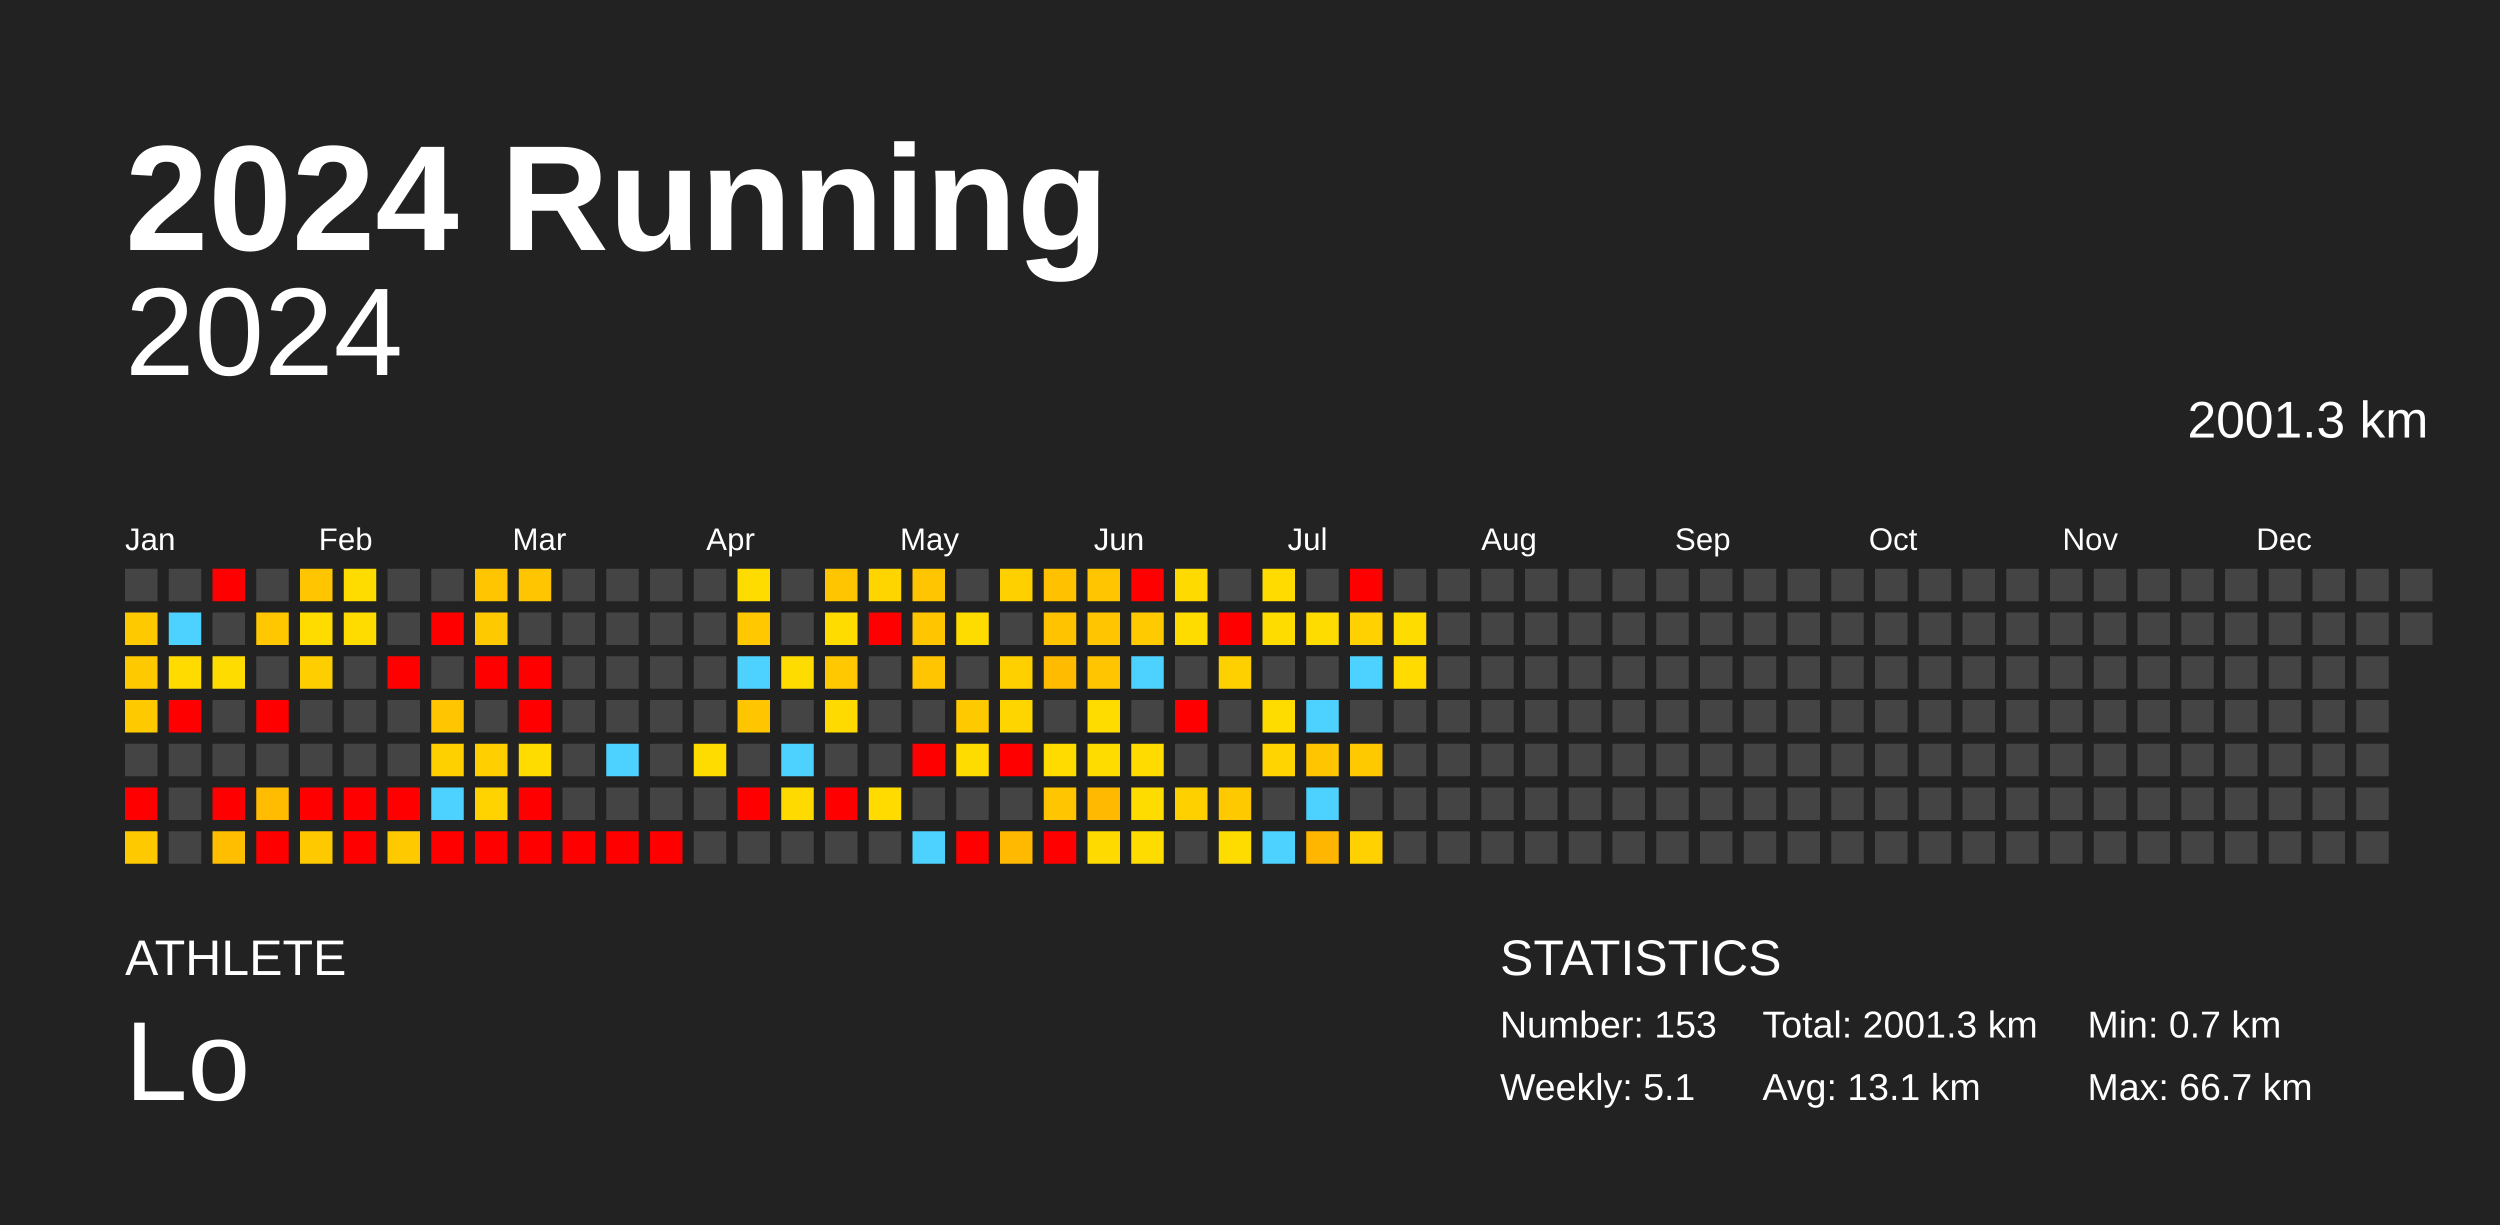
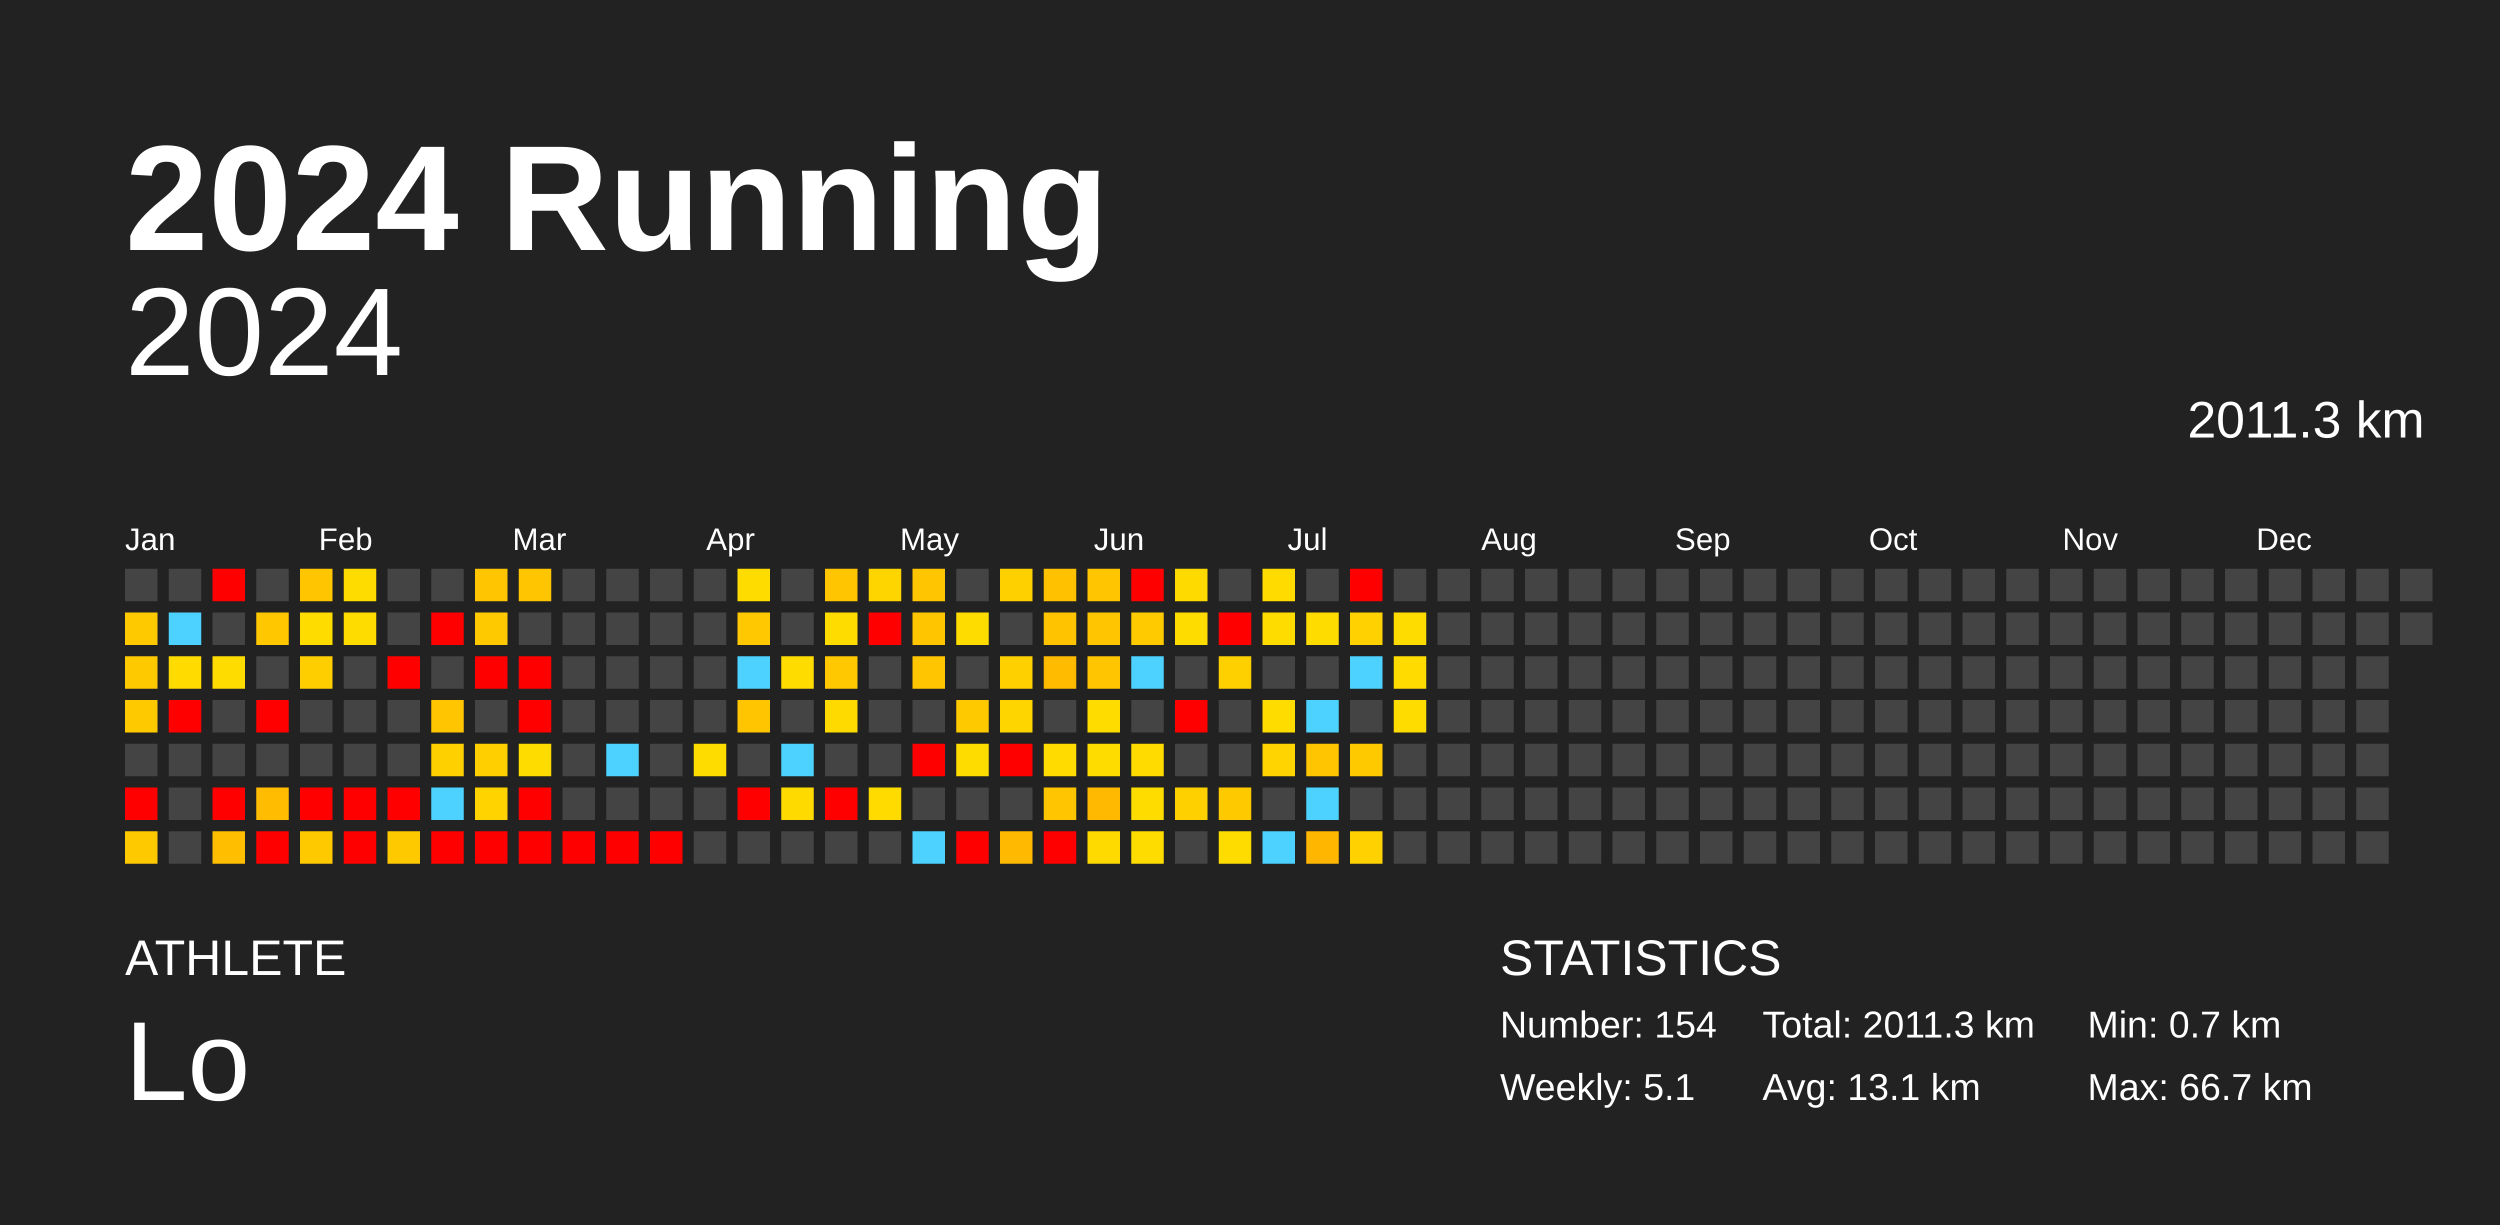
<svg xmlns="http://www.w3.org/2000/svg" baseProfile="full" height="98mm" version="1.1" viewBox="0,0,200,98" width="200mm">
  <defs />
  <rect fill="#222222" height="98" width="200" x="0" y="0" />
  <text fill="#FFFFFF" style="font-size:12px; font-family:Arial; font-weight:bold;" x="10" y="20">2024 Running</text>
  <text fill="#FFFFFF" style="font-size:4px; font-family:Arial" x="10" y="78">ATHLETE</text>
  <text fill="#FFFFFF" style="font-size:9px; font-family:Arial" x="10" y="88">Lo</text>
  <text fill="#FFFFFF" style="font-size:4px; font-family:Arial" x="120" y="78">STATISTICS</text>
-   <text fill="#FFFFFF" style="font-size:3px; font-family:Arial" x="120" y="83">Number: 153</text>
+   <text fill="#FFFFFF" style="font-size:3px; font-family:Arial" x="120" y="83">Number: 154</text>
  <text fill="#FFFFFF" style="font-size:3px; font-family:Arial" x="120" y="88">Weekly: 5.1</text>
-   <text fill="#FFFFFF" style="font-size:3px; font-family:Arial" x="141" y="83">Total: 2001.3 km</text>
+   <text fill="#FFFFFF" style="font-size:3px; font-family:Arial" x="141" y="83">Total: 2011.3 km</text>
  <text fill="#FFFFFF" style="font-size:3px; font-family:Arial" x="141" y="88">Avg: 13.1 km</text>
  <text fill="#FFFFFF" style="font-size:3px; font-family:Arial" x="167" y="83">Min: 0.7 km</text>
  <text fill="#FFFFFF" style="font-size:3px; font-family:Arial" x="167" y="88">Max: 66.7 km</text>
  <text alignment-baseline="hanging" fill="#FFFFFF" style="font-size:10.0px; font-family:Arial;" x="10" y="30">2024</text>
-   <text alignment-baseline="hanging" fill="#FFFFFF" style="font-size:4.125px; font-family:Arial;" x="175" y="35">2001.3 km</text>
+   <text alignment-baseline="hanging" fill="#FFFFFF" style="font-size:4.125px; font-family:Arial;" x="175" y="35">2011.3 km</text>
  <text fill="#FFFFFF" style="font-size:2.5px; font-family:Arial" x="10.0" y="44">Jan</text>
  <text fill="#FFFFFF" style="font-size:2.5px; font-family:Arial" x="25.5" y="44">Feb</text>
  <text fill="#FFFFFF" style="font-size:2.5px; font-family:Arial" x="41.0" y="44">Mar</text>
  <text fill="#FFFFFF" style="font-size:2.5px; font-family:Arial" x="56.5" y="44">Apr</text>
  <text fill="#FFFFFF" style="font-size:2.5px; font-family:Arial" x="72.0" y="44">May</text>
  <text fill="#FFFFFF" style="font-size:2.5px; font-family:Arial" x="87.5" y="44">Jun</text>
  <text fill="#FFFFFF" style="font-size:2.5px; font-family:Arial" x="103.0" y="44">Jul</text>
  <text fill="#FFFFFF" style="font-size:2.5px; font-family:Arial" x="118.5" y="44">Aug</text>
  <text fill="#FFFFFF" style="font-size:2.5px; font-family:Arial" x="134.0" y="44">Sep</text>
  <text fill="#FFFFFF" style="font-size:2.5px; font-family:Arial" x="149.5" y="44">Oct</text>
  <text fill="#FFFFFF" style="font-size:2.5px; font-family:Arial" x="165.0" y="44">Nov</text>
  <text fill="#FFFFFF" style="font-size:2.5px; font-family:Arial" x="180.5" y="44">Dec</text>
  <rect fill="#444444" height="2.6" width="2.6" x="10.0" y="45.5" />
  <rect fill="#ffc900" height="2.6" width="2.6" x="10.0" y="49.0" />
  <rect fill="#ffc900" height="2.6" width="2.6" x="10.0" y="52.5" />
  <rect fill="#ffc900" height="2.6" width="2.6" x="10.0" y="56.0" />
  <rect fill="#444444" height="2.6" width="2.6" x="10.0" y="59.5" />
  <rect fill="red" height="2.6" width="2.6" x="10.0" y="63.0" />
  <rect fill="#ffc900" height="2.6" width="2.6" x="10.0" y="66.5" />
  <rect fill="#444444" height="2.6" width="2.6" x="13.5" y="45.5" />
  <rect fill="#4dd2ff" height="2.6" width="2.6" x="13.5" y="49.0" />
  <rect fill="#ffdb00" height="2.6" width="2.6" x="13.5" y="52.5" />
  <rect fill="red" height="2.6" width="2.6" x="13.5" y="56.0" />
  <rect fill="#444444" height="2.6" width="2.6" x="13.5" y="59.5" />
  <rect fill="#444444" height="2.6" width="2.6" x="13.5" y="63.0" />
  <rect fill="#444444" height="2.6" width="2.6" x="13.5" y="66.5" />
  <rect fill="red" height="2.6" width="2.6" x="17.0" y="45.5" />
  <rect fill="#444444" height="2.6" width="2.6" x="17.0" y="49.0" />
  <rect fill="#ffdc00" height="2.6" width="2.6" x="17.0" y="52.5" />
  <rect fill="#444444" height="2.6" width="2.6" x="17.0" y="56.0" />
  <rect fill="#444444" height="2.6" width="2.6" x="17.0" y="59.5" />
  <rect fill="red" height="2.6" width="2.6" x="17.0" y="63.0" />
  <rect fill="#ffbe00" height="2.6" width="2.6" x="17.0" y="66.5" />
  <rect fill="#444444" height="2.6" width="2.6" x="20.5" y="45.5" />
  <rect fill="#ffc700" height="2.6" width="2.6" x="20.5" y="49.0" />
  <rect fill="#444444" height="2.6" width="2.6" x="20.5" y="52.5" />
  <rect fill="red" height="2.6" width="2.6" x="20.5" y="56.0" />
  <rect fill="#444444" height="2.6" width="2.6" x="20.5" y="59.5" />
  <rect fill="#ffbc00" height="2.6" width="2.6" x="20.5" y="63.0" />
  <rect fill="red" height="2.6" width="2.6" x="20.5" y="66.5" />
  <rect fill="#ffc500" height="2.6" width="2.6" x="24.0" y="45.5" />
  <rect fill="#ffdc00" height="2.6" width="2.6" x="24.0" y="49.0" />
  <rect fill="#ffce00" height="2.6" width="2.6" x="24.0" y="52.5" />
  <rect fill="#444444" height="2.6" width="2.6" x="24.0" y="56.0" />
  <rect fill="#444444" height="2.6" width="2.6" x="24.0" y="59.5" />
  <rect fill="red" height="2.6" width="2.6" x="24.0" y="63.0" />
  <rect fill="#ffc900" height="2.6" width="2.6" x="24.0" y="66.5" />
  <rect fill="#ffdc00" height="2.6" width="2.6" x="27.5" y="45.5" />
  <rect fill="#ffdc00" height="2.6" width="2.6" x="27.5" y="49.0" />
  <rect fill="#444444" height="2.6" width="2.6" x="27.5" y="52.5" />
  <rect fill="#444444" height="2.6" width="2.6" x="27.5" y="56.0" />
  <rect fill="#444444" height="2.6" width="2.6" x="27.5" y="59.5" />
  <rect fill="red" height="2.6" width="2.6" x="27.5" y="63.0" />
  <rect fill="red" height="2.6" width="2.6" x="27.5" y="66.5" />
  <rect fill="#444444" height="2.6" width="2.6" x="31.0" y="45.5" />
  <rect fill="#444444" height="2.6" width="2.6" x="31.0" y="49.0" />
  <rect fill="red" height="2.6" width="2.6" x="31.0" y="52.5" />
  <rect fill="#444444" height="2.6" width="2.6" x="31.0" y="56.0" />
  <rect fill="#444444" height="2.6" width="2.6" x="31.0" y="59.5" />
  <rect fill="red" height="2.6" width="2.6" x="31.0" y="63.0" />
  <rect fill="#ffc900" height="2.6" width="2.6" x="31.0" y="66.5" />
  <rect fill="#444444" height="2.6" width="2.6" x="34.5" y="45.5" />
  <rect fill="red" height="2.6" width="2.6" x="34.5" y="49.0" />
  <rect fill="#444444" height="2.6" width="2.6" x="34.5" y="52.5" />
  <rect fill="#ffc500" height="2.6" width="2.6" x="34.5" y="56.0" />
  <rect fill="#ffd000" height="2.6" width="2.6" x="34.5" y="59.5" />
  <rect fill="#4dd2ff" height="2.6" width="2.6" x="34.5" y="63.0" />
  <rect fill="red" height="2.6" width="2.6" x="34.5" y="66.5" />
  <rect fill="#ffc500" height="2.6" width="2.6" x="38.0" y="45.5" />
  <rect fill="#ffc900" height="2.6" width="2.6" x="38.0" y="49.0" />
  <rect fill="red" height="2.6" width="2.6" x="38.0" y="52.5" />
  <rect fill="#444444" height="2.6" width="2.6" x="38.0" y="56.0" />
  <rect fill="#ffcf00" height="2.6" width="2.6" x="38.0" y="59.5" />
  <rect fill="#ffd300" height="2.6" width="2.6" x="38.0" y="63.0" />
  <rect fill="red" height="2.6" width="2.6" x="38.0" y="66.5" />
  <rect fill="#ffc500" height="2.6" width="2.6" x="41.5" y="45.5" />
  <rect fill="#444444" height="2.6" width="2.6" x="41.5" y="49.0" />
  <rect fill="red" height="2.6" width="2.6" x="41.5" y="52.5" />
  <rect fill="red" height="2.6" width="2.6" x="41.5" y="56.0" />
  <rect fill="#ffdc00" height="2.6" width="2.6" x="41.5" y="59.5" />
  <rect fill="red" height="2.6" width="2.6" x="41.5" y="63.0" />
  <rect fill="red" height="2.6" width="2.6" x="41.5" y="66.5" />
  <rect fill="#444444" height="2.6" width="2.6" x="45.0" y="45.5" />
  <rect fill="#444444" height="2.6" width="2.6" x="45.0" y="49.0" />
  <rect fill="#444444" height="2.6" width="2.6" x="45.0" y="52.5" />
  <rect fill="#444444" height="2.6" width="2.6" x="45.0" y="56.0" />
  <rect fill="#444444" height="2.6" width="2.6" x="45.0" y="59.5" />
  <rect fill="#444444" height="2.6" width="2.6" x="45.0" y="63.0" />
  <rect fill="red" height="2.6" width="2.6" x="45.0" y="66.5" />
  <rect fill="#444444" height="2.6" width="2.6" x="48.5" y="45.5" />
  <rect fill="#444444" height="2.6" width="2.6" x="48.5" y="49.0" />
  <rect fill="#444444" height="2.6" width="2.6" x="48.5" y="52.5" />
  <rect fill="#444444" height="2.6" width="2.6" x="48.5" y="56.0" />
  <rect fill="#4dd2ff" height="2.6" width="2.6" x="48.5" y="59.5" />
  <rect fill="#444444" height="2.6" width="2.6" x="48.5" y="63.0" />
  <rect fill="red" height="2.6" width="2.6" x="48.5" y="66.5" />
  <rect fill="#444444" height="2.6" width="2.6" x="52.0" y="45.5" />
  <rect fill="#444444" height="2.6" width="2.6" x="52.0" y="49.0" />
  <rect fill="#444444" height="2.6" width="2.6" x="52.0" y="52.5" />
  <rect fill="#444444" height="2.6" width="2.6" x="52.0" y="56.0" />
  <rect fill="#444444" height="2.6" width="2.6" x="52.0" y="59.5" />
  <rect fill="#444444" height="2.6" width="2.6" x="52.0" y="63.0" />
  <rect fill="red" height="2.6" width="2.6" x="52.0" y="66.5" />
  <rect fill="#444444" height="2.6" width="2.6" x="55.5" y="45.5" />
  <rect fill="#444444" height="2.6" width="2.6" x="55.5" y="49.0" />
  <rect fill="#444444" height="2.6" width="2.6" x="55.5" y="52.5" />
  <rect fill="#444444" height="2.6" width="2.6" x="55.5" y="56.0" />
  <rect fill="#ffdc00" height="2.6" width="2.6" x="55.5" y="59.5" />
  <rect fill="#444444" height="2.6" width="2.6" x="55.5" y="63.0" />
  <rect fill="#444444" height="2.6" width="2.6" x="55.5" y="66.5" />
  <rect fill="#ffdc00" height="2.6" width="2.6" x="59.0" y="45.5" />
  <rect fill="#ffc800" height="2.6" width="2.6" x="59.0" y="49.0" />
  <rect fill="#4dd2ff" height="2.6" width="2.6" x="59.0" y="52.5" />
  <rect fill="#ffc500" height="2.6" width="2.6" x="59.0" y="56.0" />
  <rect fill="#444444" height="2.6" width="2.6" x="59.0" y="59.5" />
  <rect fill="red" height="2.6" width="2.6" x="59.0" y="63.0" />
  <rect fill="#444444" height="2.6" width="2.6" x="59.0" y="66.5" />
  <rect fill="#444444" height="2.6" width="2.6" x="62.5" y="45.5" />
  <rect fill="#444444" height="2.6" width="2.6" x="62.5" y="49.0" />
  <rect fill="#ffdc00" height="2.6" width="2.6" x="62.5" y="52.5" />
  <rect fill="#444444" height="2.6" width="2.6" x="62.5" y="56.0" />
  <rect fill="#4dd2ff" height="2.6" width="2.6" x="62.5" y="59.5" />
  <rect fill="#ffda00" height="2.6" width="2.6" x="62.5" y="63.0" />
  <rect fill="#444444" height="2.6" width="2.6" x="62.5" y="66.5" />
  <rect fill="#ffc500" height="2.6" width="2.6" x="66.0" y="45.5" />
  <rect fill="#ffdc00" height="2.6" width="2.6" x="66.0" y="49.0" />
  <rect fill="#ffc800" height="2.6" width="2.6" x="66.0" y="52.5" />
  <rect fill="#ffda00" height="2.6" width="2.6" x="66.0" y="56.0" />
  <rect fill="#444444" height="2.6" width="2.6" x="66.0" y="59.5" />
  <rect fill="red" height="2.6" width="2.6" x="66.0" y="63.0" />
  <rect fill="#444444" height="2.6" width="2.6" x="66.0" y="66.5" />
  <rect fill="#ffd500" height="2.6" width="2.6" x="69.5" y="45.5" />
  <rect fill="red" height="2.6" width="2.6" x="69.5" y="49.0" />
  <rect fill="#444444" height="2.6" width="2.6" x="69.5" y="52.5" />
  <rect fill="#444444" height="2.6" width="2.6" x="69.5" y="56.0" />
  <rect fill="#444444" height="2.6" width="2.6" x="69.5" y="59.5" />
  <rect fill="#ffdb00" height="2.6" width="2.6" x="69.5" y="63.0" />
  <rect fill="#444444" height="2.6" width="2.6" x="69.5" y="66.5" />
  <rect fill="#ffc500" height="2.6" width="2.6" x="73.0" y="45.5" />
  <rect fill="#ffc600" height="2.6" width="2.6" x="73.0" y="49.0" />
  <rect fill="#ffc500" height="2.6" width="2.6" x="73.0" y="52.5" />
  <rect fill="#444444" height="2.6" width="2.6" x="73.0" y="56.0" />
  <rect fill="red" height="2.6" width="2.6" x="73.0" y="59.5" />
  <rect fill="#444444" height="2.6" width="2.6" x="73.0" y="63.0" />
  <rect fill="#4dd2ff" height="2.6" width="2.6" x="73.0" y="66.5" />
  <rect fill="#444444" height="2.6" width="2.6" x="76.5" y="45.5" />
  <rect fill="#ffdc00" height="2.6" width="2.6" x="76.5" y="49.0" />
  <rect fill="#444444" height="2.6" width="2.6" x="76.5" y="52.5" />
  <rect fill="#ffc900" height="2.6" width="2.6" x="76.5" y="56.0" />
  <rect fill="#ffdc00" height="2.6" width="2.6" x="76.5" y="59.5" />
  <rect fill="#444444" height="2.6" width="2.6" x="76.5" y="63.0" />
  <rect fill="red" height="2.6" width="2.6" x="76.5" y="66.5" />
  <rect fill="#ffd000" height="2.6" width="2.6" x="80.0" y="45.5" />
  <rect fill="#444444" height="2.6" width="2.6" x="80.0" y="49.0" />
  <rect fill="#ffd000" height="2.6" width="2.6" x="80.0" y="52.5" />
  <rect fill="#ffd500" height="2.6" width="2.6" x="80.0" y="56.0" />
  <rect fill="red" height="2.6" width="2.6" x="80.0" y="59.5" />
  <rect fill="#444444" height="2.6" width="2.6" x="80.0" y="63.0" />
  <rect fill="#ffb900" height="2.6" width="2.6" x="80.0" y="66.5" />
  <rect fill="#ffc100" height="2.6" width="2.6" x="83.5" y="45.5" />
  <rect fill="#ffc300" height="2.6" width="2.6" x="83.5" y="49.0" />
  <rect fill="#ffbb00" height="2.6" width="2.6" x="83.5" y="52.5" />
  <rect fill="#444444" height="2.6" width="2.6" x="83.5" y="56.0" />
  <rect fill="#ffdb00" height="2.6" width="2.6" x="83.5" y="59.5" />
  <rect fill="#ffc500" height="2.6" width="2.6" x="83.5" y="63.0" />
  <rect fill="red" height="2.6" width="2.6" x="83.5" y="66.5" />
  <rect fill="#ffc500" height="2.6" width="2.6" x="87.0" y="45.5" />
  <rect fill="#ffc500" height="2.6" width="2.6" x="87.0" y="49.0" />
  <rect fill="#ffc500" height="2.6" width="2.6" x="87.0" y="52.5" />
  <rect fill="#ffdc00" height="2.6" width="2.6" x="87.0" y="56.0" />
  <rect fill="#ffdc00" height="2.6" width="2.6" x="87.0" y="59.5" />
  <rect fill="#ffb900" height="2.6" width="2.6" x="87.0" y="63.0" />
  <rect fill="#ffda00" height="2.6" width="2.6" x="87.0" y="66.5" />
  <rect fill="red" height="2.6" width="2.6" x="90.5" y="45.5" />
  <rect fill="#ffcb00" height="2.6" width="2.6" x="90.5" y="49.0" />
  <rect fill="#4dd2ff" height="2.6" width="2.6" x="90.5" y="52.5" />
  <rect fill="#444444" height="2.6" width="2.6" x="90.5" y="56.0" />
  <rect fill="#ffdb00" height="2.6" width="2.6" x="90.5" y="59.5" />
  <rect fill="#ffdc00" height="2.6" width="2.6" x="90.5" y="63.0" />
  <rect fill="#ffdc00" height="2.6" width="2.6" x="90.5" y="66.5" />
  <rect fill="#ffda00" height="2.6" width="2.6" x="94.0" y="45.5" />
  <rect fill="#ffdc00" height="2.6" width="2.6" x="94.0" y="49.0" />
  <rect fill="#444444" height="2.6" width="2.6" x="94.0" y="52.5" />
  <rect fill="red" height="2.6" width="2.6" x="94.0" y="56.0" />
  <rect fill="#444444" height="2.6" width="2.6" x="94.0" y="59.5" />
  <rect fill="#ffd000" height="2.6" width="2.6" x="94.0" y="63.0" />
  <rect fill="#444444" height="2.6" width="2.6" x="94.0" y="66.5" />
  <rect fill="#444444" height="2.6" width="2.6" x="97.5" y="45.5" />
  <rect fill="red" height="2.6" width="2.6" x="97.5" y="49.0" />
  <rect fill="#ffd000" height="2.6" width="2.6" x="97.5" y="52.5" />
  <rect fill="#444444" height="2.6" width="2.6" x="97.5" y="56.0" />
  <rect fill="#444444" height="2.6" width="2.6" x="97.5" y="59.5" />
  <rect fill="#ffc900" height="2.6" width="2.6" x="97.5" y="63.0" />
  <rect fill="#ffdc00" height="2.6" width="2.6" x="97.5" y="66.5" />
  <rect fill="#ffdb00" height="2.6" width="2.6" x="101.0" y="45.5" />
  <rect fill="#ffdc00" height="2.6" width="2.6" x="101.0" y="49.0" />
  <rect fill="#444444" height="2.6" width="2.6" x="101.0" y="52.5" />
  <rect fill="#ffdc00" height="2.6" width="2.6" x="101.0" y="56.0" />
  <rect fill="#ffd400" height="2.6" width="2.6" x="101.0" y="59.5" />
  <rect fill="#444444" height="2.6" width="2.6" x="101.0" y="63.0" />
  <rect fill="#4dd2ff" height="2.6" width="2.6" x="101.0" y="66.5" />
  <rect fill="#444444" height="2.6" width="2.6" x="104.5" y="45.5" />
  <rect fill="#ffdc00" height="2.6" width="2.6" x="104.5" y="49.0" />
  <rect fill="#444444" height="2.6" width="2.6" x="104.5" y="52.5" />
  <rect fill="#4dd2ff" height="2.6" width="2.6" x="104.5" y="56.0" />
  <rect fill="#ffc500" height="2.6" width="2.6" x="104.5" y="59.5" />
  <rect fill="#4dd2ff" height="2.6" width="2.6" x="104.5" y="63.0" />
  <rect fill="#ffb600" height="2.6" width="2.6" x="104.5" y="66.5" />
  <rect fill="red" height="2.6" width="2.6" x="108.0" y="45.5" />
  <rect fill="#ffd100" height="2.6" width="2.6" x="108.0" y="49.0" />
  <rect fill="#4dd2ff" height="2.6" width="2.6" x="108.0" y="52.5" />
  <rect fill="#444444" height="2.6" width="2.6" x="108.0" y="56.0" />
  <rect fill="#ffc900" height="2.6" width="2.6" x="108.0" y="59.5" />
  <rect fill="#444444" height="2.6" width="2.6" x="108.0" y="63.0" />
  <rect fill="#ffd100" height="2.6" width="2.6" x="108.0" y="66.5" />
  <rect fill="#444444" height="2.6" width="2.6" x="111.5" y="45.5" />
  <rect fill="#ffdc00" height="2.6" width="2.6" x="111.5" y="49.0" />
  <rect fill="#ffdb00" height="2.6" width="2.6" x="111.5" y="52.5" />
-   <rect fill="#444444" height="2.6" width="2.6" x="111.5" y="56.0" />
+   <rect fill="#ffdc00" height="2.6" width="2.6" x="111.5" y="56.0" />
  <rect fill="#444444" height="2.6" width="2.6" x="111.5" y="59.5" />
  <rect fill="#444444" height="2.6" width="2.6" x="111.5" y="63.0" />
  <rect fill="#444444" height="2.6" width="2.6" x="111.5" y="66.5" />
  <rect fill="#444444" height="2.6" width="2.6" x="115.0" y="45.5" />
  <rect fill="#444444" height="2.6" width="2.6" x="115.0" y="49.0" />
  <rect fill="#444444" height="2.6" width="2.6" x="115.0" y="52.5" />
  <rect fill="#444444" height="2.6" width="2.6" x="115.0" y="56.0" />
  <rect fill="#444444" height="2.6" width="2.6" x="115.0" y="59.5" />
  <rect fill="#444444" height="2.6" width="2.6" x="115.0" y="63.0" />
  <rect fill="#444444" height="2.6" width="2.6" x="115.0" y="66.5" />
  <rect fill="#444444" height="2.6" width="2.6" x="118.5" y="45.5" />
  <rect fill="#444444" height="2.6" width="2.6" x="118.5" y="49.0" />
  <rect fill="#444444" height="2.6" width="2.6" x="118.5" y="52.5" />
  <rect fill="#444444" height="2.6" width="2.6" x="118.5" y="56.0" />
  <rect fill="#444444" height="2.6" width="2.6" x="118.5" y="59.5" />
  <rect fill="#444444" height="2.6" width="2.6" x="118.5" y="63.0" />
  <rect fill="#444444" height="2.6" width="2.6" x="118.5" y="66.5" />
  <rect fill="#444444" height="2.6" width="2.6" x="122.0" y="45.5" />
  <rect fill="#444444" height="2.6" width="2.6" x="122.0" y="49.0" />
  <rect fill="#444444" height="2.6" width="2.6" x="122.0" y="52.5" />
  <rect fill="#444444" height="2.6" width="2.6" x="122.0" y="56.0" />
  <rect fill="#444444" height="2.6" width="2.6" x="122.0" y="59.5" />
  <rect fill="#444444" height="2.6" width="2.6" x="122.0" y="63.0" />
  <rect fill="#444444" height="2.6" width="2.6" x="122.0" y="66.5" />
  <rect fill="#444444" height="2.6" width="2.6" x="125.5" y="45.5" />
  <rect fill="#444444" height="2.6" width="2.6" x="125.5" y="49.0" />
  <rect fill="#444444" height="2.6" width="2.6" x="125.5" y="52.5" />
  <rect fill="#444444" height="2.6" width="2.6" x="125.5" y="56.0" />
  <rect fill="#444444" height="2.6" width="2.6" x="125.5" y="59.5" />
  <rect fill="#444444" height="2.6" width="2.6" x="125.5" y="63.0" />
  <rect fill="#444444" height="2.6" width="2.6" x="125.5" y="66.5" />
  <rect fill="#444444" height="2.6" width="2.6" x="129.0" y="45.5" />
  <rect fill="#444444" height="2.6" width="2.6" x="129.0" y="49.0" />
  <rect fill="#444444" height="2.6" width="2.6" x="129.0" y="52.5" />
  <rect fill="#444444" height="2.6" width="2.6" x="129.0" y="56.0" />
  <rect fill="#444444" height="2.6" width="2.6" x="129.0" y="59.5" />
  <rect fill="#444444" height="2.6" width="2.6" x="129.0" y="63.0" />
  <rect fill="#444444" height="2.6" width="2.6" x="129.0" y="66.5" />
  <rect fill="#444444" height="2.6" width="2.6" x="132.5" y="45.5" />
  <rect fill="#444444" height="2.6" width="2.6" x="132.5" y="49.0" />
  <rect fill="#444444" height="2.6" width="2.6" x="132.5" y="52.5" />
  <rect fill="#444444" height="2.6" width="2.6" x="132.5" y="56.0" />
  <rect fill="#444444" height="2.6" width="2.6" x="132.5" y="59.5" />
  <rect fill="#444444" height="2.6" width="2.6" x="132.5" y="63.0" />
  <rect fill="#444444" height="2.6" width="2.6" x="132.5" y="66.5" />
  <rect fill="#444444" height="2.6" width="2.6" x="136.0" y="45.5" />
  <rect fill="#444444" height="2.6" width="2.6" x="136.0" y="49.0" />
  <rect fill="#444444" height="2.6" width="2.6" x="136.0" y="52.5" />
  <rect fill="#444444" height="2.6" width="2.6" x="136.0" y="56.0" />
  <rect fill="#444444" height="2.6" width="2.6" x="136.0" y="59.5" />
  <rect fill="#444444" height="2.6" width="2.6" x="136.0" y="63.0" />
  <rect fill="#444444" height="2.6" width="2.6" x="136.0" y="66.5" />
  <rect fill="#444444" height="2.6" width="2.6" x="139.5" y="45.5" />
  <rect fill="#444444" height="2.6" width="2.6" x="139.5" y="49.0" />
  <rect fill="#444444" height="2.6" width="2.6" x="139.5" y="52.5" />
  <rect fill="#444444" height="2.6" width="2.6" x="139.5" y="56.0" />
  <rect fill="#444444" height="2.6" width="2.6" x="139.5" y="59.5" />
  <rect fill="#444444" height="2.6" width="2.6" x="139.5" y="63.0" />
  <rect fill="#444444" height="2.6" width="2.6" x="139.5" y="66.5" />
  <rect fill="#444444" height="2.6" width="2.6" x="143.0" y="45.5" />
  <rect fill="#444444" height="2.6" width="2.6" x="143.0" y="49.0" />
  <rect fill="#444444" height="2.6" width="2.6" x="143.0" y="52.5" />
  <rect fill="#444444" height="2.6" width="2.6" x="143.0" y="56.0" />
  <rect fill="#444444" height="2.6" width="2.6" x="143.0" y="59.5" />
  <rect fill="#444444" height="2.6" width="2.6" x="143.0" y="63.0" />
  <rect fill="#444444" height="2.6" width="2.6" x="143.0" y="66.5" />
  <rect fill="#444444" height="2.6" width="2.6" x="146.5" y="45.5" />
  <rect fill="#444444" height="2.6" width="2.6" x="146.5" y="49.0" />
  <rect fill="#444444" height="2.6" width="2.6" x="146.5" y="52.5" />
  <rect fill="#444444" height="2.6" width="2.6" x="146.5" y="56.0" />
  <rect fill="#444444" height="2.6" width="2.6" x="146.5" y="59.5" />
  <rect fill="#444444" height="2.6" width="2.6" x="146.5" y="63.0" />
  <rect fill="#444444" height="2.6" width="2.6" x="146.5" y="66.5" />
  <rect fill="#444444" height="2.6" width="2.6" x="150.0" y="45.5" />
  <rect fill="#444444" height="2.6" width="2.6" x="150.0" y="49.0" />
  <rect fill="#444444" height="2.6" width="2.6" x="150.0" y="52.5" />
  <rect fill="#444444" height="2.6" width="2.6" x="150.0" y="56.0" />
  <rect fill="#444444" height="2.6" width="2.6" x="150.0" y="59.5" />
  <rect fill="#444444" height="2.6" width="2.6" x="150.0" y="63.0" />
  <rect fill="#444444" height="2.6" width="2.6" x="150.0" y="66.5" />
  <rect fill="#444444" height="2.6" width="2.6" x="153.5" y="45.5" />
  <rect fill="#444444" height="2.6" width="2.6" x="153.5" y="49.0" />
  <rect fill="#444444" height="2.6" width="2.6" x="153.5" y="52.5" />
  <rect fill="#444444" height="2.6" width="2.6" x="153.5" y="56.0" />
  <rect fill="#444444" height="2.6" width="2.6" x="153.5" y="59.5" />
  <rect fill="#444444" height="2.6" width="2.6" x="153.5" y="63.0" />
  <rect fill="#444444" height="2.6" width="2.6" x="153.5" y="66.5" />
  <rect fill="#444444" height="2.6" width="2.6" x="157.0" y="45.5" />
  <rect fill="#444444" height="2.6" width="2.6" x="157.0" y="49.0" />
  <rect fill="#444444" height="2.6" width="2.6" x="157.0" y="52.5" />
  <rect fill="#444444" height="2.6" width="2.6" x="157.0" y="56.0" />
  <rect fill="#444444" height="2.6" width="2.6" x="157.0" y="59.5" />
  <rect fill="#444444" height="2.6" width="2.6" x="157.0" y="63.0" />
  <rect fill="#444444" height="2.6" width="2.6" x="157.0" y="66.5" />
  <rect fill="#444444" height="2.6" width="2.6" x="160.5" y="45.5" />
  <rect fill="#444444" height="2.6" width="2.6" x="160.5" y="49.0" />
  <rect fill="#444444" height="2.6" width="2.6" x="160.5" y="52.5" />
  <rect fill="#444444" height="2.6" width="2.6" x="160.5" y="56.0" />
  <rect fill="#444444" height="2.6" width="2.6" x="160.5" y="59.5" />
  <rect fill="#444444" height="2.6" width="2.6" x="160.5" y="63.0" />
  <rect fill="#444444" height="2.6" width="2.6" x="160.5" y="66.5" />
  <rect fill="#444444" height="2.6" width="2.6" x="164.0" y="45.5" />
  <rect fill="#444444" height="2.6" width="2.6" x="164.0" y="49.0" />
  <rect fill="#444444" height="2.6" width="2.6" x="164.0" y="52.5" />
  <rect fill="#444444" height="2.6" width="2.6" x="164.0" y="56.0" />
  <rect fill="#444444" height="2.6" width="2.6" x="164.0" y="59.5" />
  <rect fill="#444444" height="2.6" width="2.6" x="164.0" y="63.0" />
  <rect fill="#444444" height="2.6" width="2.6" x="164.0" y="66.5" />
  <rect fill="#444444" height="2.6" width="2.6" x="167.5" y="45.5" />
  <rect fill="#444444" height="2.6" width="2.6" x="167.5" y="49.0" />
  <rect fill="#444444" height="2.6" width="2.6" x="167.5" y="52.5" />
  <rect fill="#444444" height="2.6" width="2.6" x="167.5" y="56.0" />
  <rect fill="#444444" height="2.6" width="2.6" x="167.5" y="59.5" />
  <rect fill="#444444" height="2.6" width="2.6" x="167.5" y="63.0" />
  <rect fill="#444444" height="2.6" width="2.6" x="167.5" y="66.5" />
  <rect fill="#444444" height="2.6" width="2.6" x="171.0" y="45.5" />
  <rect fill="#444444" height="2.6" width="2.6" x="171.0" y="49.0" />
  <rect fill="#444444" height="2.6" width="2.6" x="171.0" y="52.5" />
  <rect fill="#444444" height="2.6" width="2.6" x="171.0" y="56.0" />
  <rect fill="#444444" height="2.6" width="2.6" x="171.0" y="59.5" />
  <rect fill="#444444" height="2.6" width="2.6" x="171.0" y="63.0" />
  <rect fill="#444444" height="2.6" width="2.6" x="171.0" y="66.5" />
  <rect fill="#444444" height="2.6" width="2.6" x="174.5" y="45.5" />
  <rect fill="#444444" height="2.6" width="2.6" x="174.5" y="49.0" />
  <rect fill="#444444" height="2.6" width="2.6" x="174.5" y="52.5" />
  <rect fill="#444444" height="2.6" width="2.6" x="174.5" y="56.0" />
  <rect fill="#444444" height="2.6" width="2.6" x="174.5" y="59.5" />
  <rect fill="#444444" height="2.6" width="2.6" x="174.5" y="63.0" />
  <rect fill="#444444" height="2.6" width="2.6" x="174.5" y="66.5" />
  <rect fill="#444444" height="2.6" width="2.6" x="178.0" y="45.5" />
  <rect fill="#444444" height="2.6" width="2.6" x="178.0" y="49.0" />
  <rect fill="#444444" height="2.6" width="2.6" x="178.0" y="52.5" />
  <rect fill="#444444" height="2.6" width="2.6" x="178.0" y="56.0" />
  <rect fill="#444444" height="2.6" width="2.6" x="178.0" y="59.5" />
  <rect fill="#444444" height="2.6" width="2.6" x="178.0" y="63.0" />
  <rect fill="#444444" height="2.6" width="2.6" x="178.0" y="66.5" />
  <rect fill="#444444" height="2.6" width="2.6" x="181.5" y="45.5" />
  <rect fill="#444444" height="2.6" width="2.6" x="181.5" y="49.0" />
  <rect fill="#444444" height="2.6" width="2.6" x="181.5" y="52.5" />
  <rect fill="#444444" height="2.6" width="2.6" x="181.5" y="56.0" />
  <rect fill="#444444" height="2.6" width="2.6" x="181.5" y="59.5" />
  <rect fill="#444444" height="2.6" width="2.6" x="181.5" y="63.0" />
  <rect fill="#444444" height="2.6" width="2.6" x="181.5" y="66.5" />
  <rect fill="#444444" height="2.6" width="2.6" x="185.0" y="45.5" />
  <rect fill="#444444" height="2.6" width="2.6" x="185.0" y="49.0" />
  <rect fill="#444444" height="2.6" width="2.6" x="185.0" y="52.5" />
  <rect fill="#444444" height="2.6" width="2.6" x="185.0" y="56.0" />
  <rect fill="#444444" height="2.6" width="2.6" x="185.0" y="59.5" />
  <rect fill="#444444" height="2.6" width="2.6" x="185.0" y="63.0" />
  <rect fill="#444444" height="2.6" width="2.6" x="185.0" y="66.5" />
  <rect fill="#444444" height="2.6" width="2.6" x="188.5" y="45.5" />
  <rect fill="#444444" height="2.6" width="2.6" x="188.5" y="49.0" />
  <rect fill="#444444" height="2.6" width="2.6" x="188.5" y="52.5" />
  <rect fill="#444444" height="2.6" width="2.6" x="188.5" y="56.0" />
  <rect fill="#444444" height="2.6" width="2.6" x="188.5" y="59.5" />
  <rect fill="#444444" height="2.6" width="2.6" x="188.5" y="63.0" />
  <rect fill="#444444" height="2.6" width="2.6" x="188.5" y="66.5" />
  <rect fill="#444444" height="2.6" width="2.6" x="192.0" y="45.5" />
  <rect fill="#444444" height="2.6" width="2.6" x="192.0" y="49.0" />
</svg>
